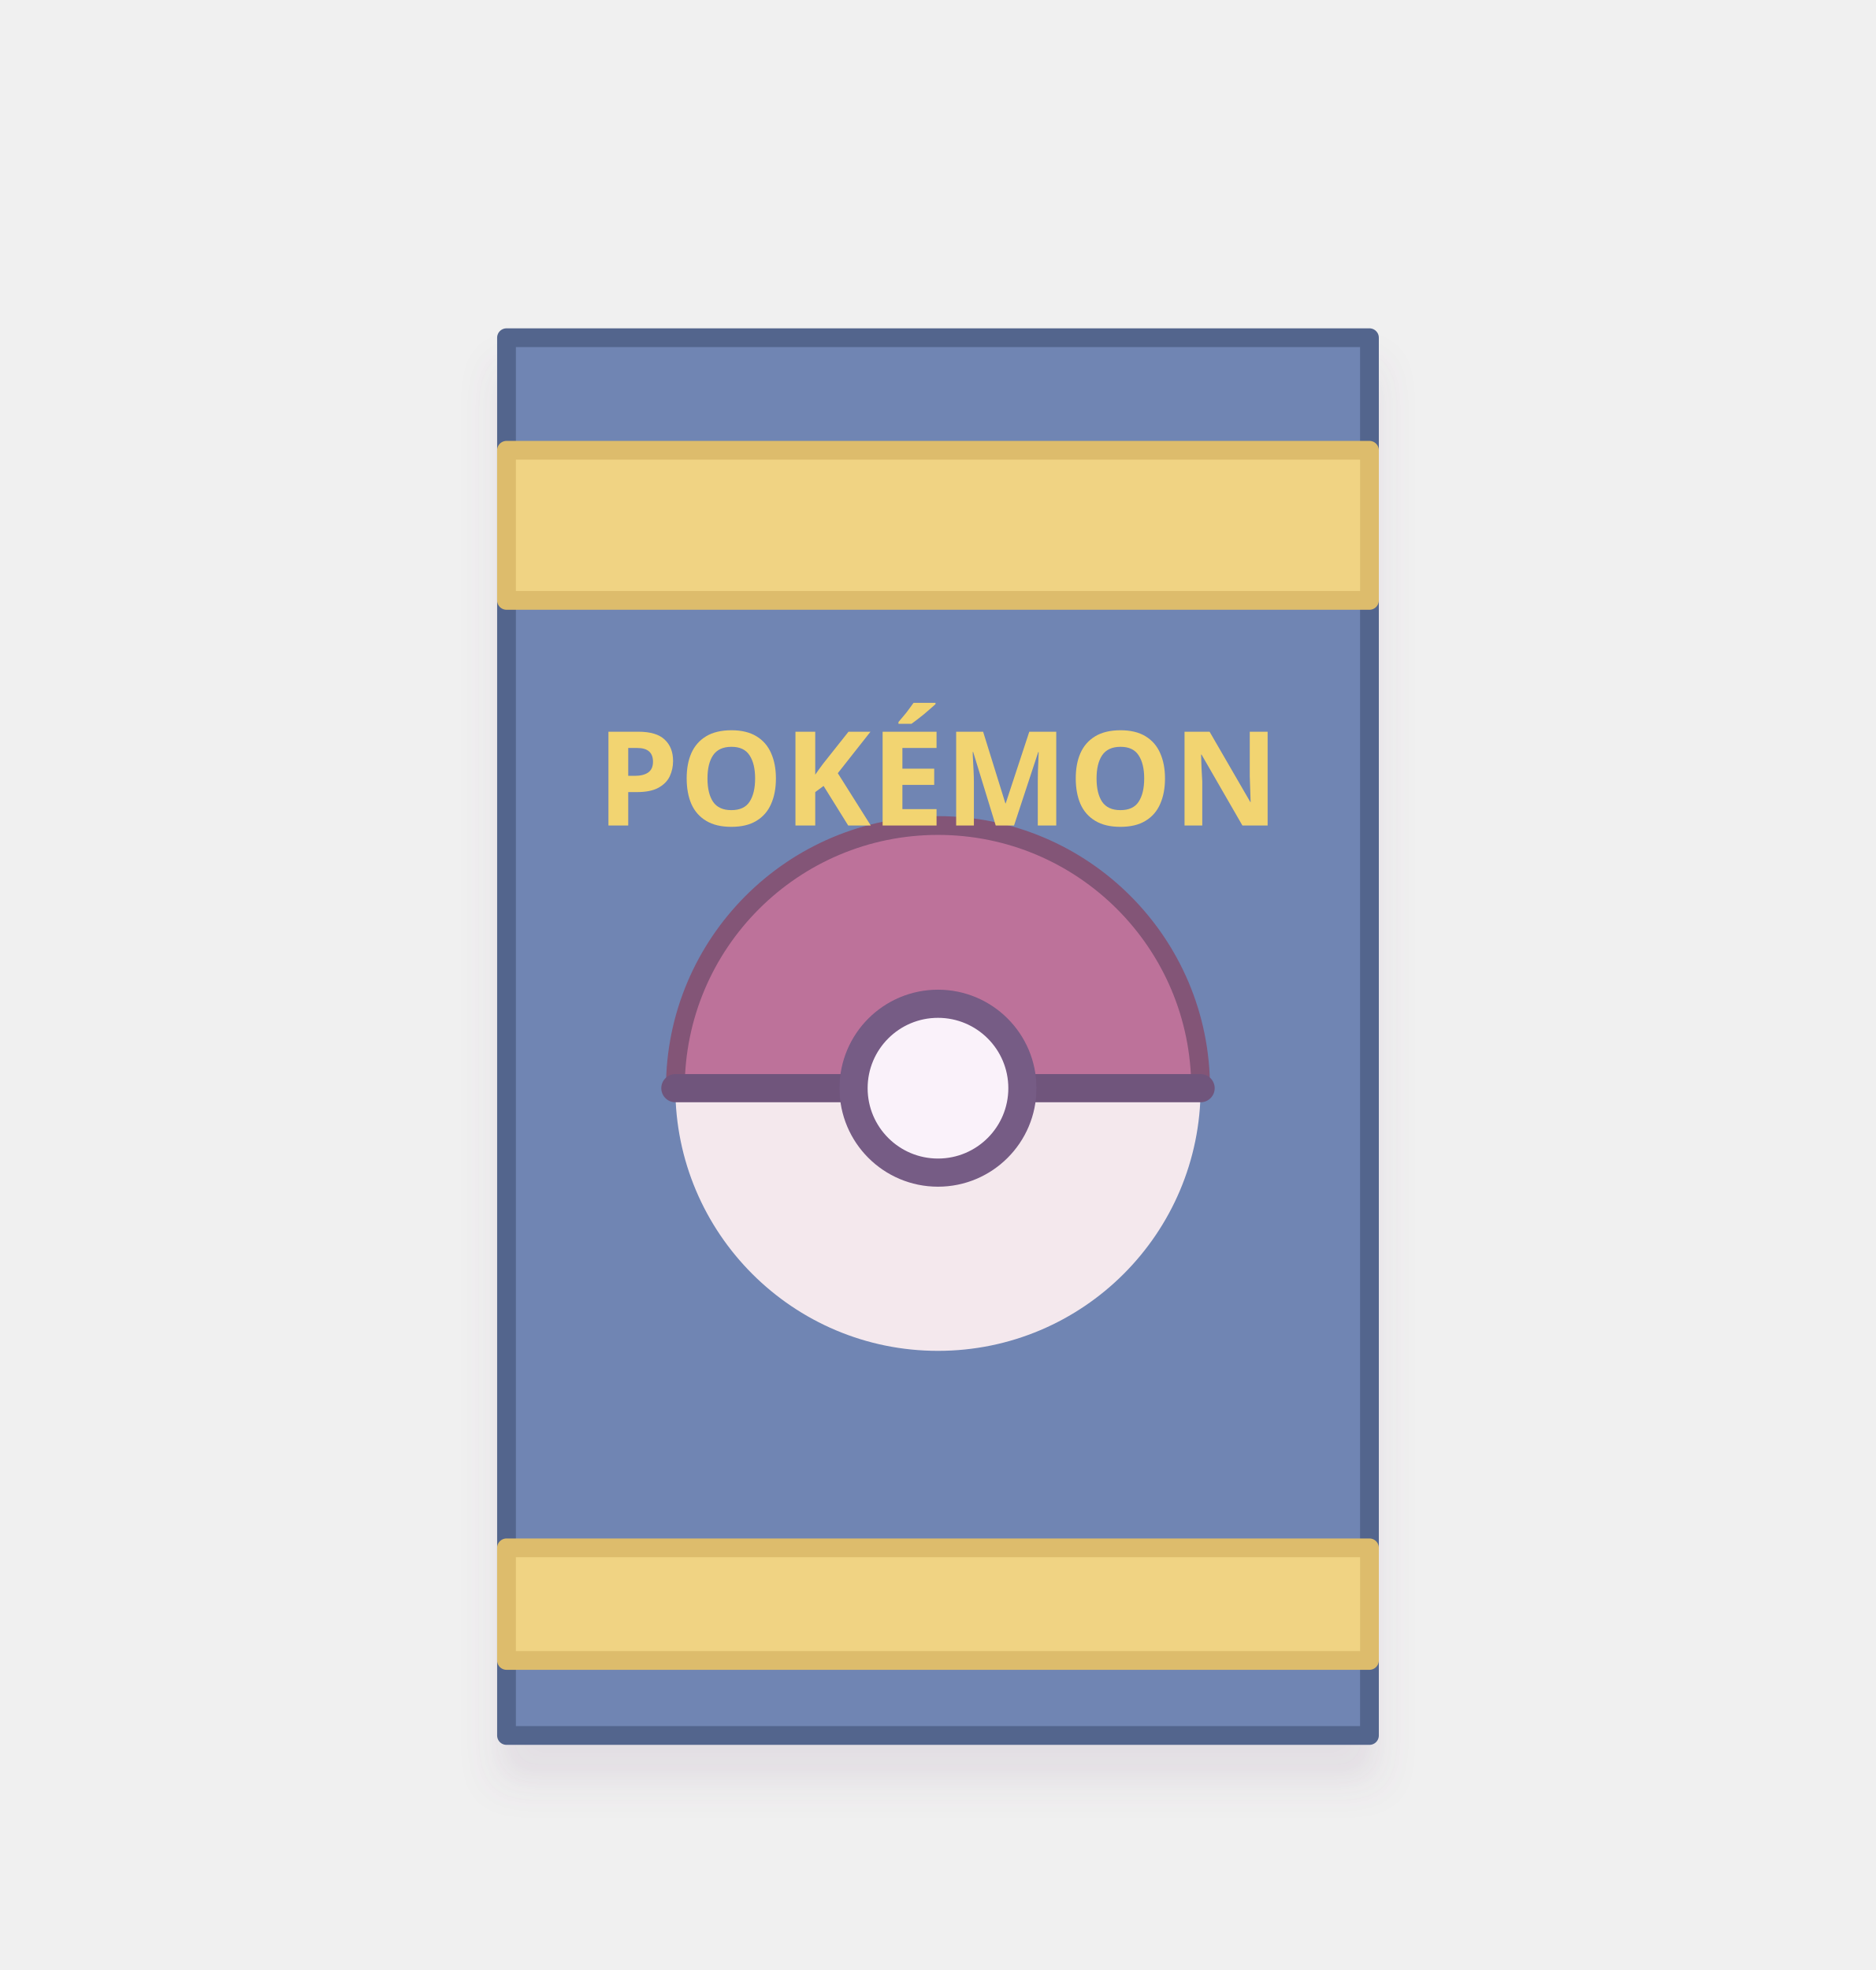
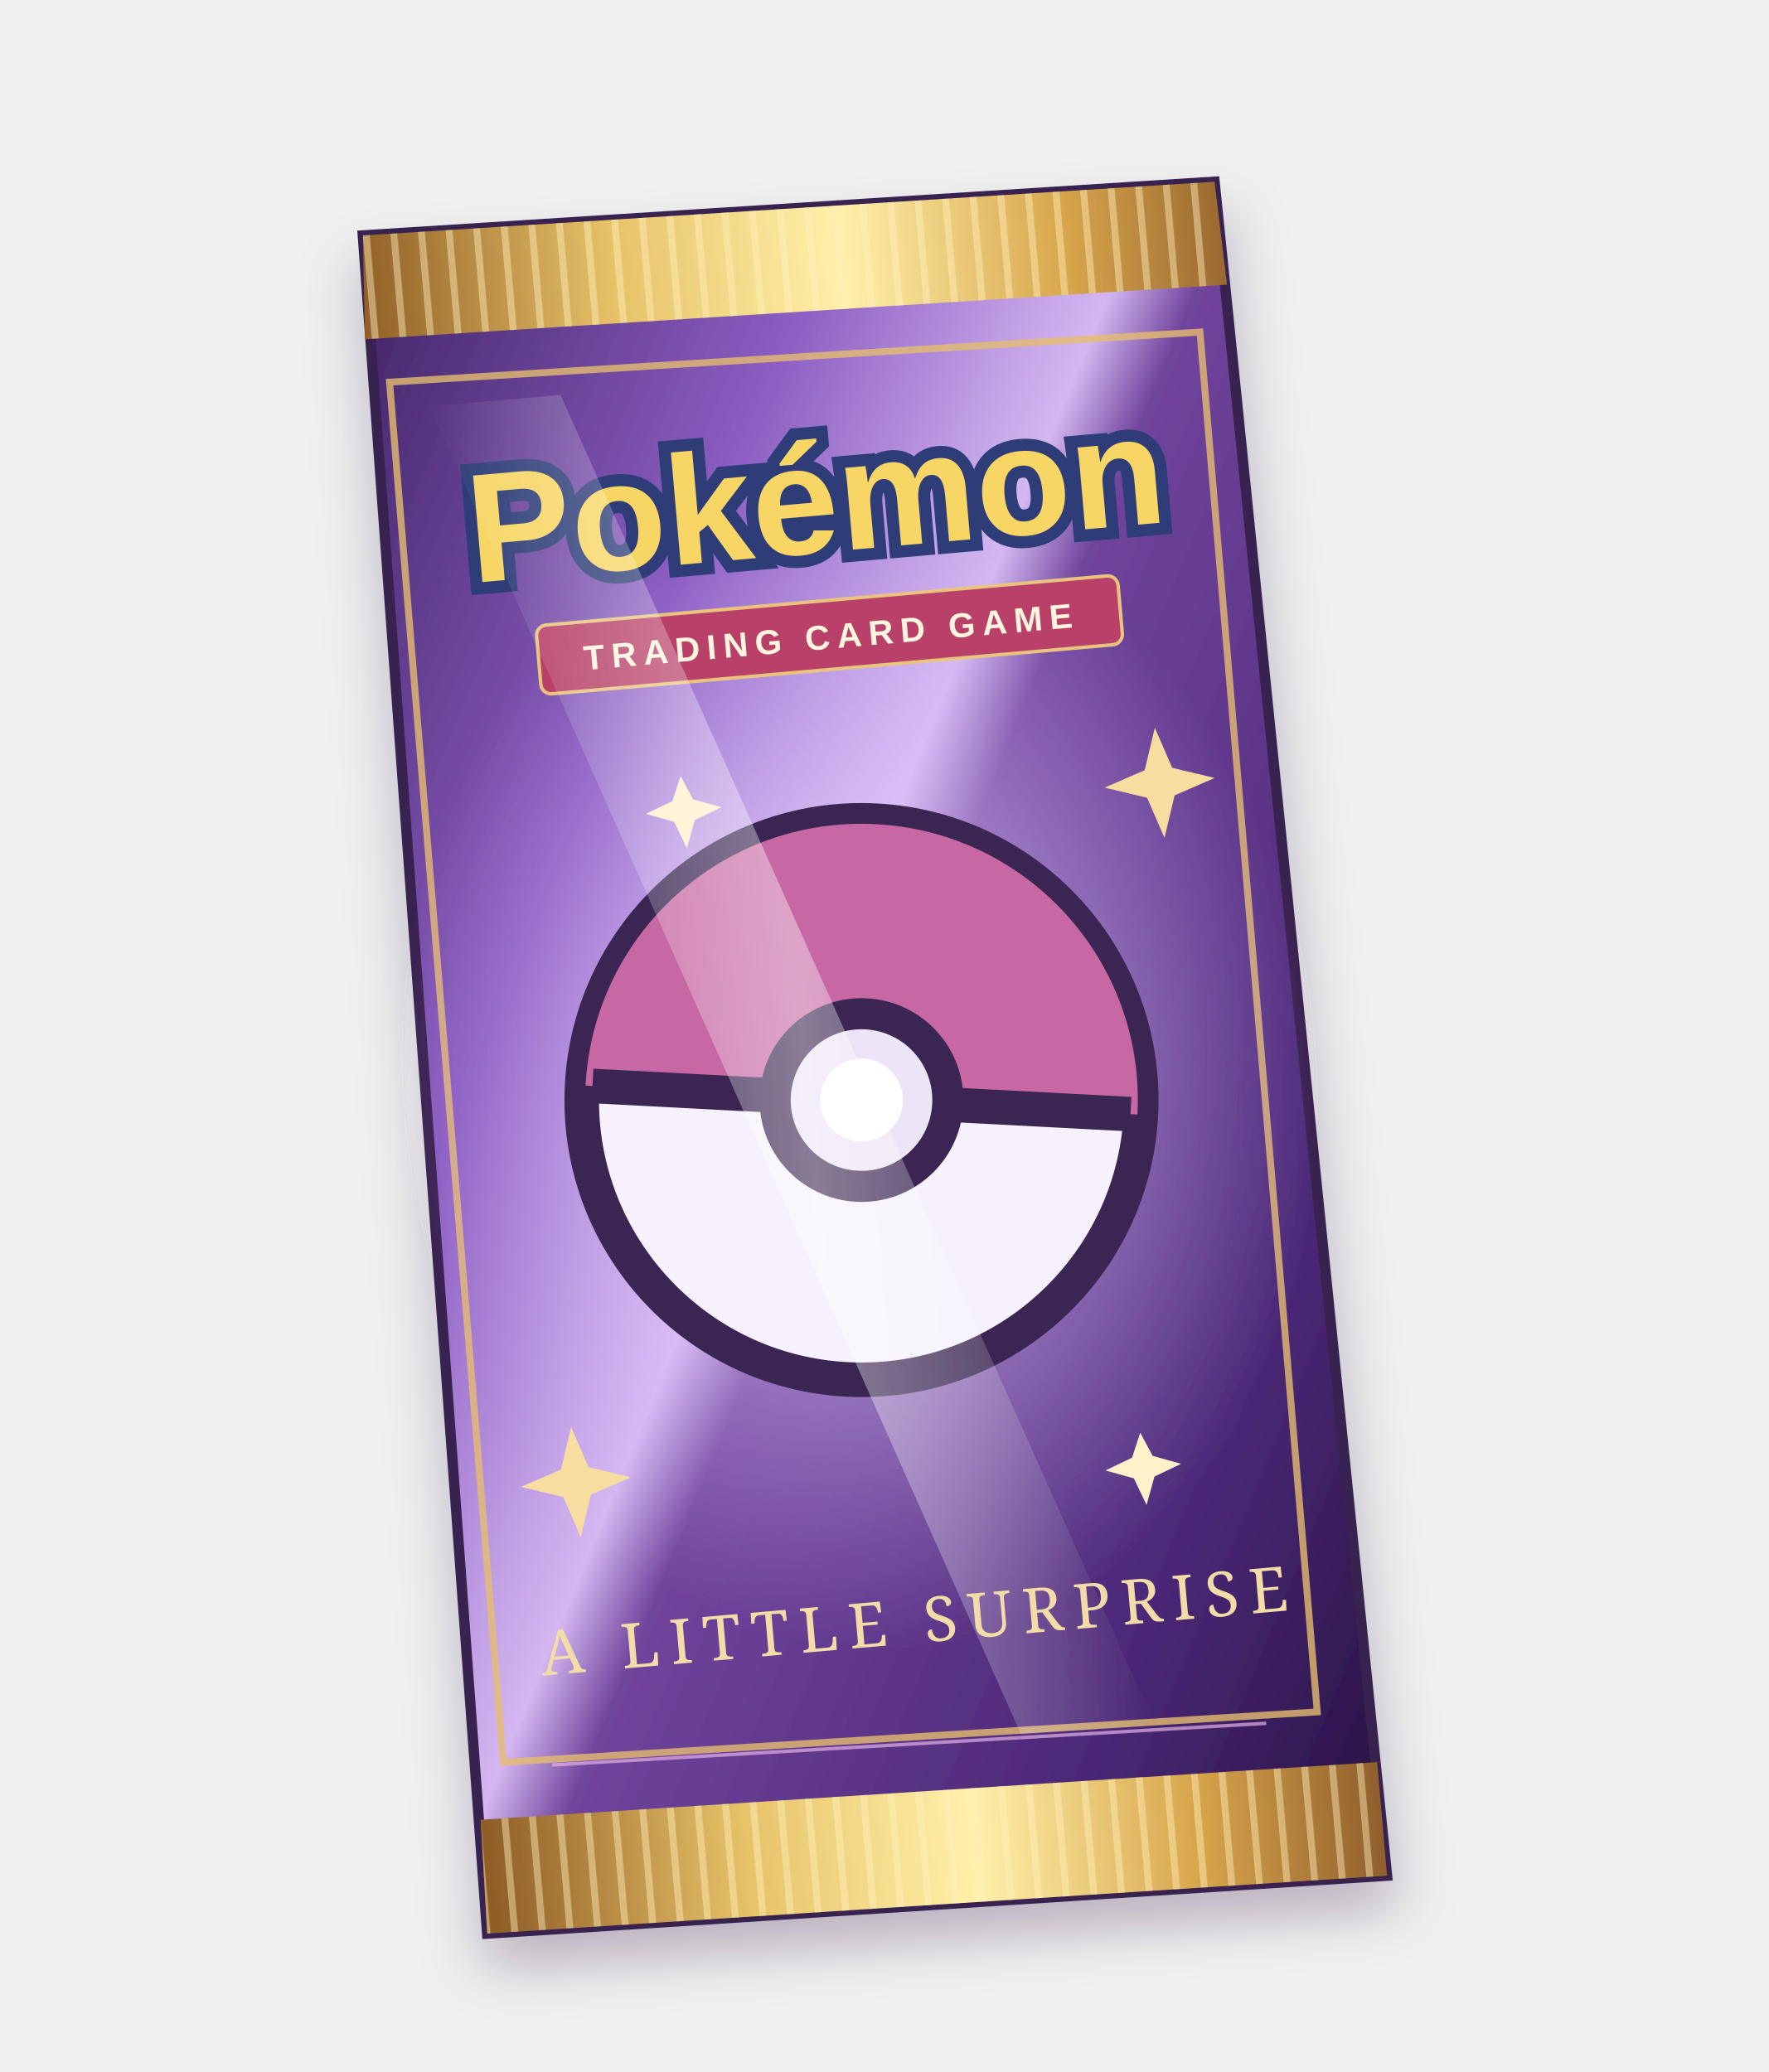
- <svg xmlns="http://www.w3.org/2000/svg" viewBox="0 0 200 210">
+ <svg xmlns="http://www.w3.org/2000/svg" width="512" height="600" viewBox="0 0 512 600" role="img" aria-label="Purple and gold Pokémon booster pack">
  <defs>
-     <filter id="soft">
-       <feDropShadow dx="0" dy="4" stdDeviation="2" flood-color="#806087" flood-opacity=".12" />
+     <linearGradient id="foil" x1="0" x2="1" y2="1">
+       <stop stop-color="#3b205f" />
+       <stop offset=".28" stop-color="#8b5cc1" />
+       <stop offset=".46" stop-color="#d4b7f1" />
+       <stop offset=".51" stop-color="#70449c" />
+       <stop offset=".8" stop-color="#4c2877" />
+       <stop offset="1" stop-color="#24113f" />
+     </linearGradient>
+     <linearGradient id="gold" x1="0" x2="1">
+       <stop stop-color="#8c5a24" />
+       <stop offset=".3" stop-color="#e7c369" />
+       <stop offset=".55" stop-color="#fff0aa" />
+       <stop offset=".8" stop-color="#d7a54b" />
+       <stop offset="1" stop-color="#91602d" />
+     </linearGradient>
+     <linearGradient id="shine" x1="0" x2="1">
+       <stop stop-color="#fff" stop-opacity="0" />
+       <stop offset=".52" stop-color="#fff" stop-opacity=".4" />
+       <stop offset="1" stop-color="#fff" stop-opacity="0" />
+     </linearGradient>
+     <radialGradient id="glow">
+       <stop stop-color="#ecd9ff" stop-opacity=".8" />
+       <stop offset="1" stop-color="#d9bdff" stop-opacity="0" />
+     </radialGradient>
+     <filter id="shadow">
+       <feDropShadow dx="0" dy="9" stdDeviation="8" flood-color="#241233" flood-opacity=".25" />
    </filter>
+     <pattern id="seal" width="8" height="8" patternUnits="userSpaceOnUse">
+       <path d="M1 0V8" stroke="#fff0bd" stroke-opacity=".45" stroke-width="2" />
+     </pattern>
  </defs>
-   <g filter="url(#soft)">
-     <path d="M54 36h92v149H54Z" fill="#6f85b3" stroke="#53658d" stroke-width="2" stroke-linecap="round" stroke-linejoin="round" />
-     <path d="M54 48h92v16H54Zm0 117h92v12H54Z" fill="#f0d383" stroke="#ddbc6c" stroke-width="2" stroke-linecap="round" stroke-linejoin="round" />
-     <ellipse cx="100" cy="116" rx="28" ry="28" fill="#f4e8ed" />
-     <path d="M72 116a28 28 0 0 1 56 0Z" fill="#bd729a" stroke="#835577" stroke-width="2" stroke-linecap="round" stroke-linejoin="round" />
-     <path d="M72 116h56" fill="none" stroke="#6f557c" stroke-width="3" stroke-linecap="round" stroke-linejoin="round" />
-     <ellipse cx="100" cy="116" rx="9" ry="9" fill="#faf2fa" stroke="#765b85" stroke-width="3" />
-     <text x="100" y="88" text-anchor="middle" font-size="14" font-family="sans-serif" font-weight="bold" fill="#f2d471">POKÉMON</text>
+   <g transform="translate(30 22) rotate(-5 225 280)" filter="url(#shadow)">
+     <path d="M96 34 343 40 350 533 89 527Z" fill="url(#foil)" stroke="#39214f" stroke-width="3" />
+     <path d="m96 34 247 6 1 30-250-6zm-6 460 260 6 0 33-261-6z" fill="url(#gold)" />
+     <path d="m96 34 247 6 1 30-250-6zm-6 460 260 6 0 33-261-6z" fill="url(#seal)" />
+     <path d="m100 77 235 6-1 401-236-6z" fill="none" stroke="#e4bd70" stroke-opacity=".8" stroke-width="2" />
+     <ellipse cx="218" cy="290" rx="133" ry="165" fill="url(#glow)" />
+     <g transform="translate(218 296) rotate(8)">
+       <circle r="81" fill="#f6f1fc" stroke="#3a2552" stroke-width="10" />
+       <path d="M-80 0A80 80 0 0 1 80 0Z" fill="#c768a4" />
+       <path d="M-78 0H78" stroke="#3a2552" stroke-width="10" />
+       <circle r="25" fill="#ede4f7" stroke="#3a2552" stroke-width="9" />
+       <circle r="12" fill="#fff" />
+     </g>
+     <text x="220" y="137" text-anchor="middle" font-family="Arial,sans-serif" font-size="45" font-weight="900" fill="#f7d665" stroke="#2d3d78" stroke-width="7" paint-order="stroke">Pokémon</text>
+     <rect x="136" y="151" width="169" height="20" rx="3" fill="#b84169" stroke="#e9c47e" />
+     <text x="220" y="165" text-anchor="middle" font-family="Arial,sans-serif" font-weight="bold" font-size="10" letter-spacing="2" fill="#fff5de">TRADING CARD GAME</text>
+     <path d="m312 196 4 12 12 4-12 4-4 12-4-12-12-4 12-4zm-186 187 4 12 12 4-12 4-4 12-4-12-12-4 12-4z" fill="#f8dda0" />
+     <path d="m174 198 3 7 8 3-8 3-3 8-3-8-8-3 8-3zm116 201 3 7 8 3-8 3-3 8-3-8-8-3 8-3z" fill="#fff1ca" />
+     <path d="m111 85 38 0 138 399-39-1z" fill="url(#shine)" />
+     <text x="220" y="454" text-anchor="middle" font-family="Georgia,serif" font-size="18" letter-spacing="3" fill="#f3dca8">A LITTLE SURPRISE</text>
+     <path d="m112 480 207 6" stroke="#e5b1e7" stroke-opacity=".7" />
  </g>
</svg>
